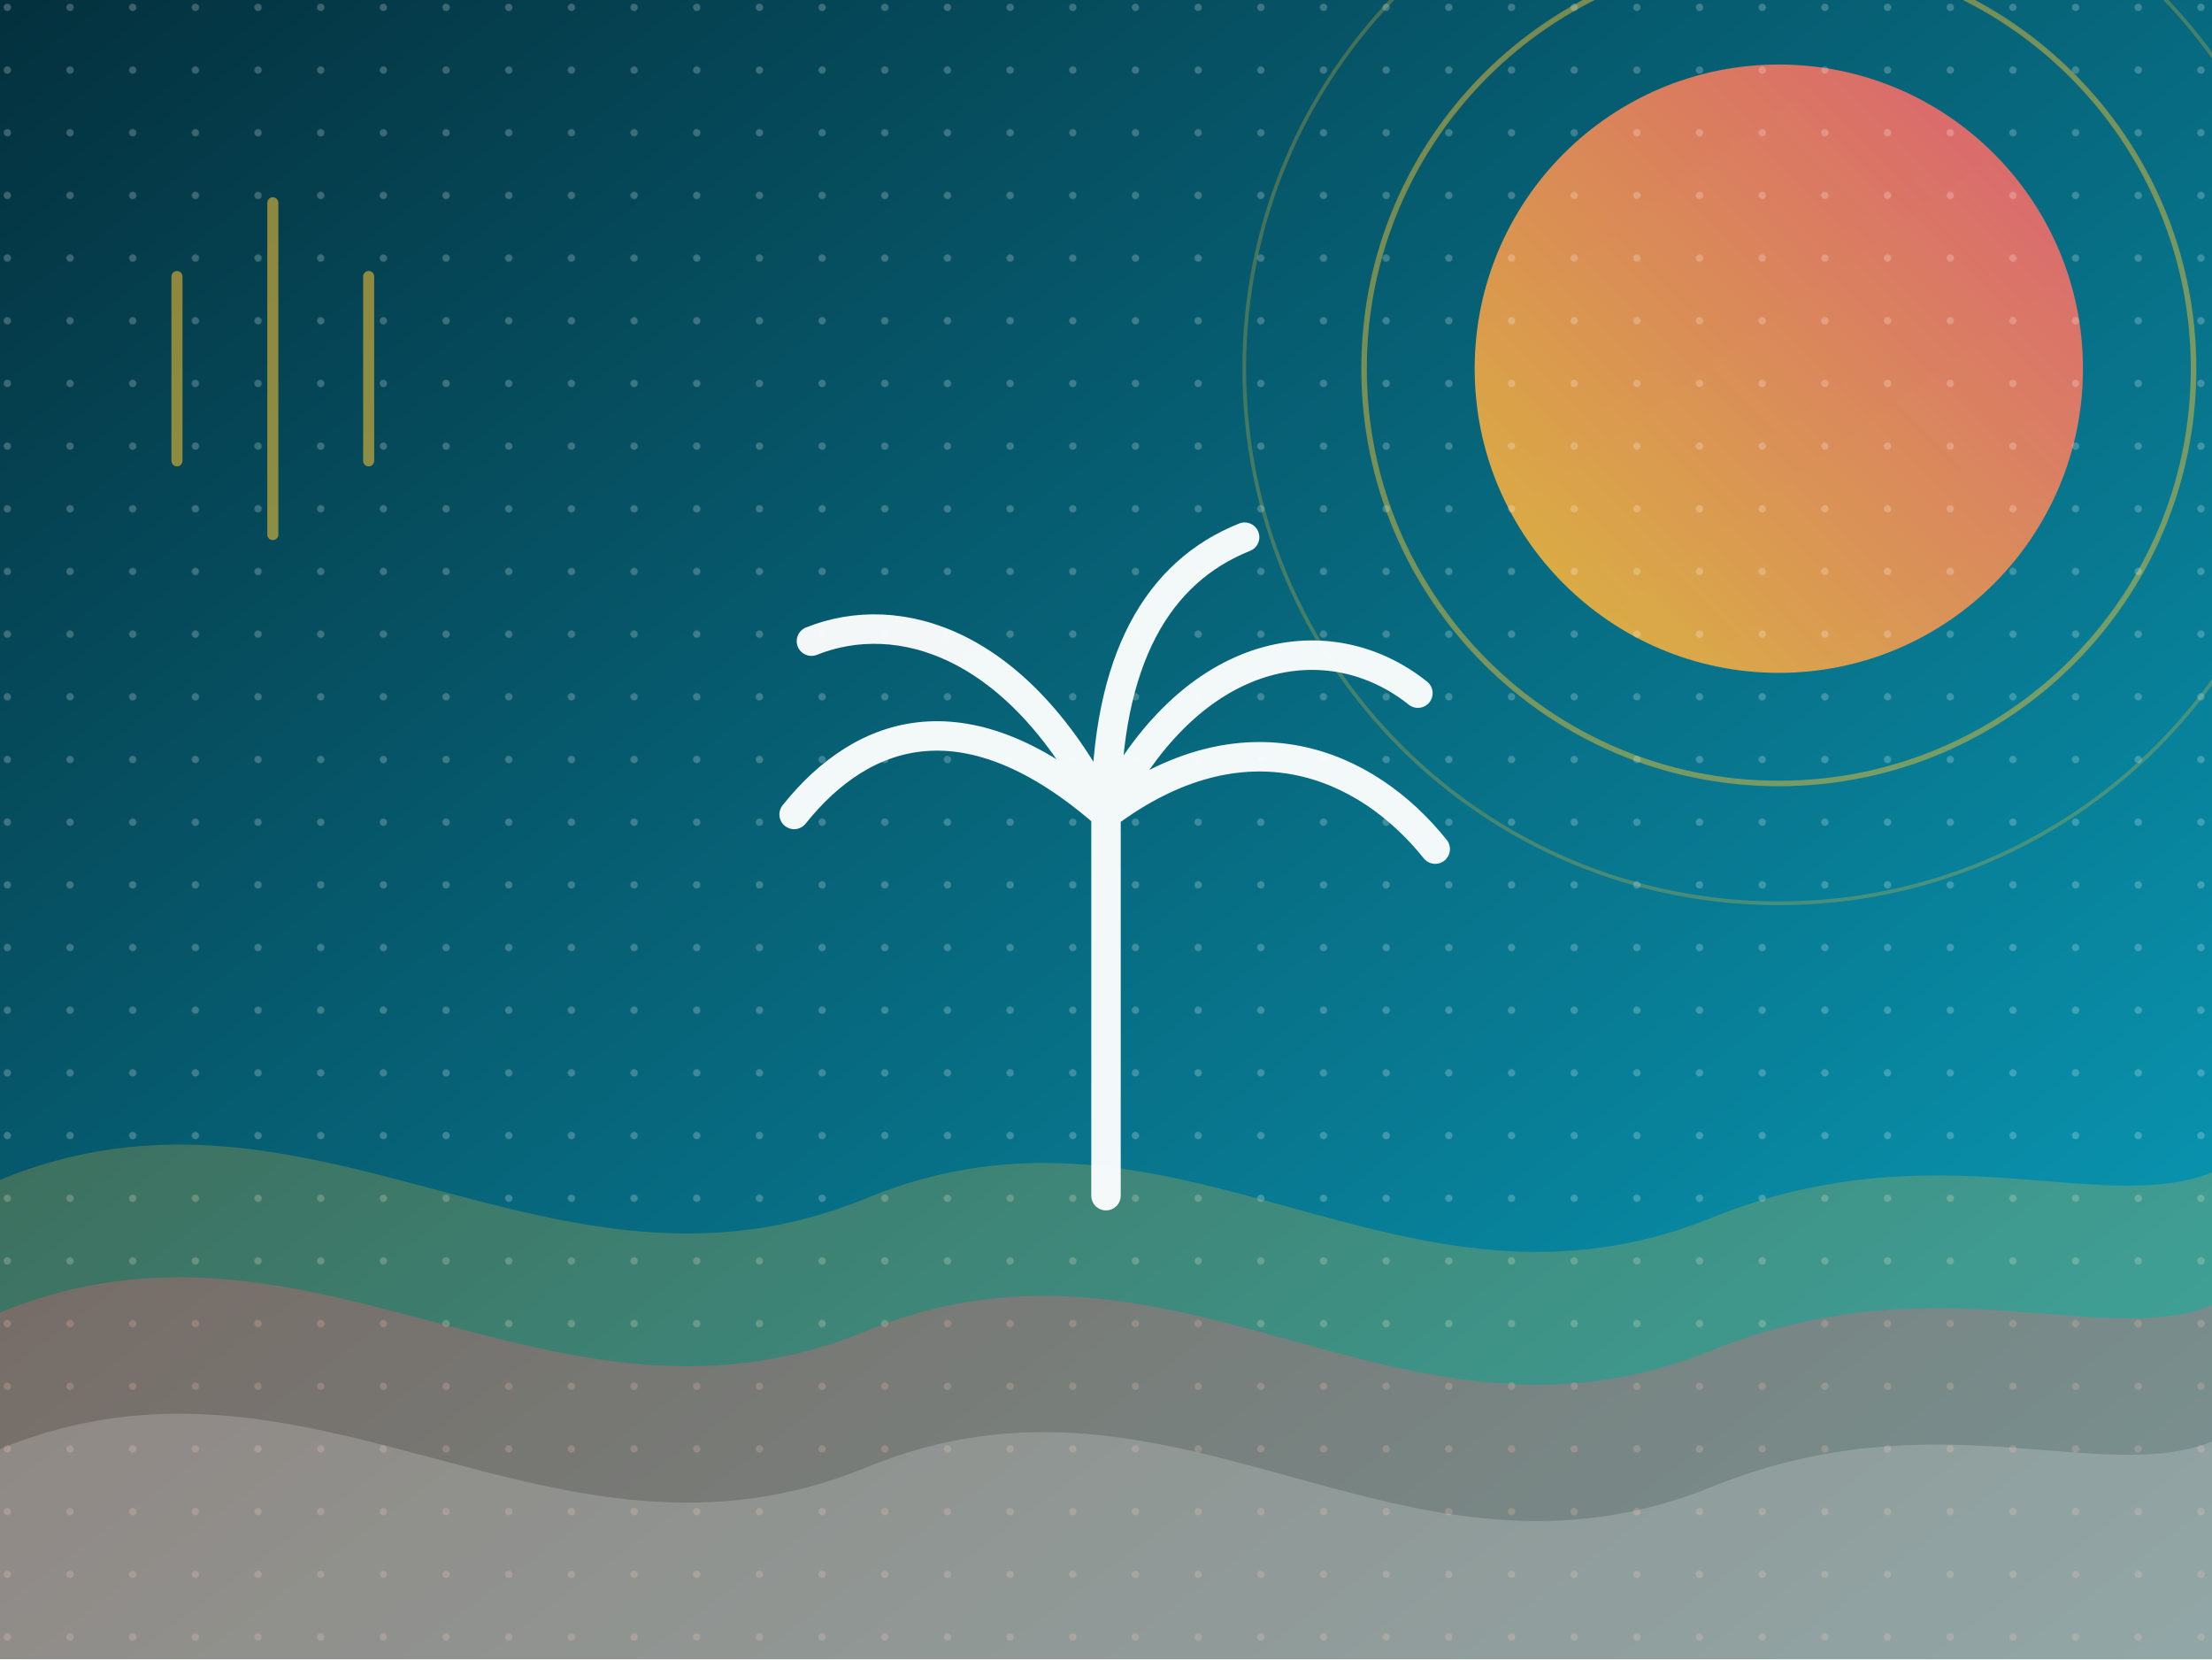
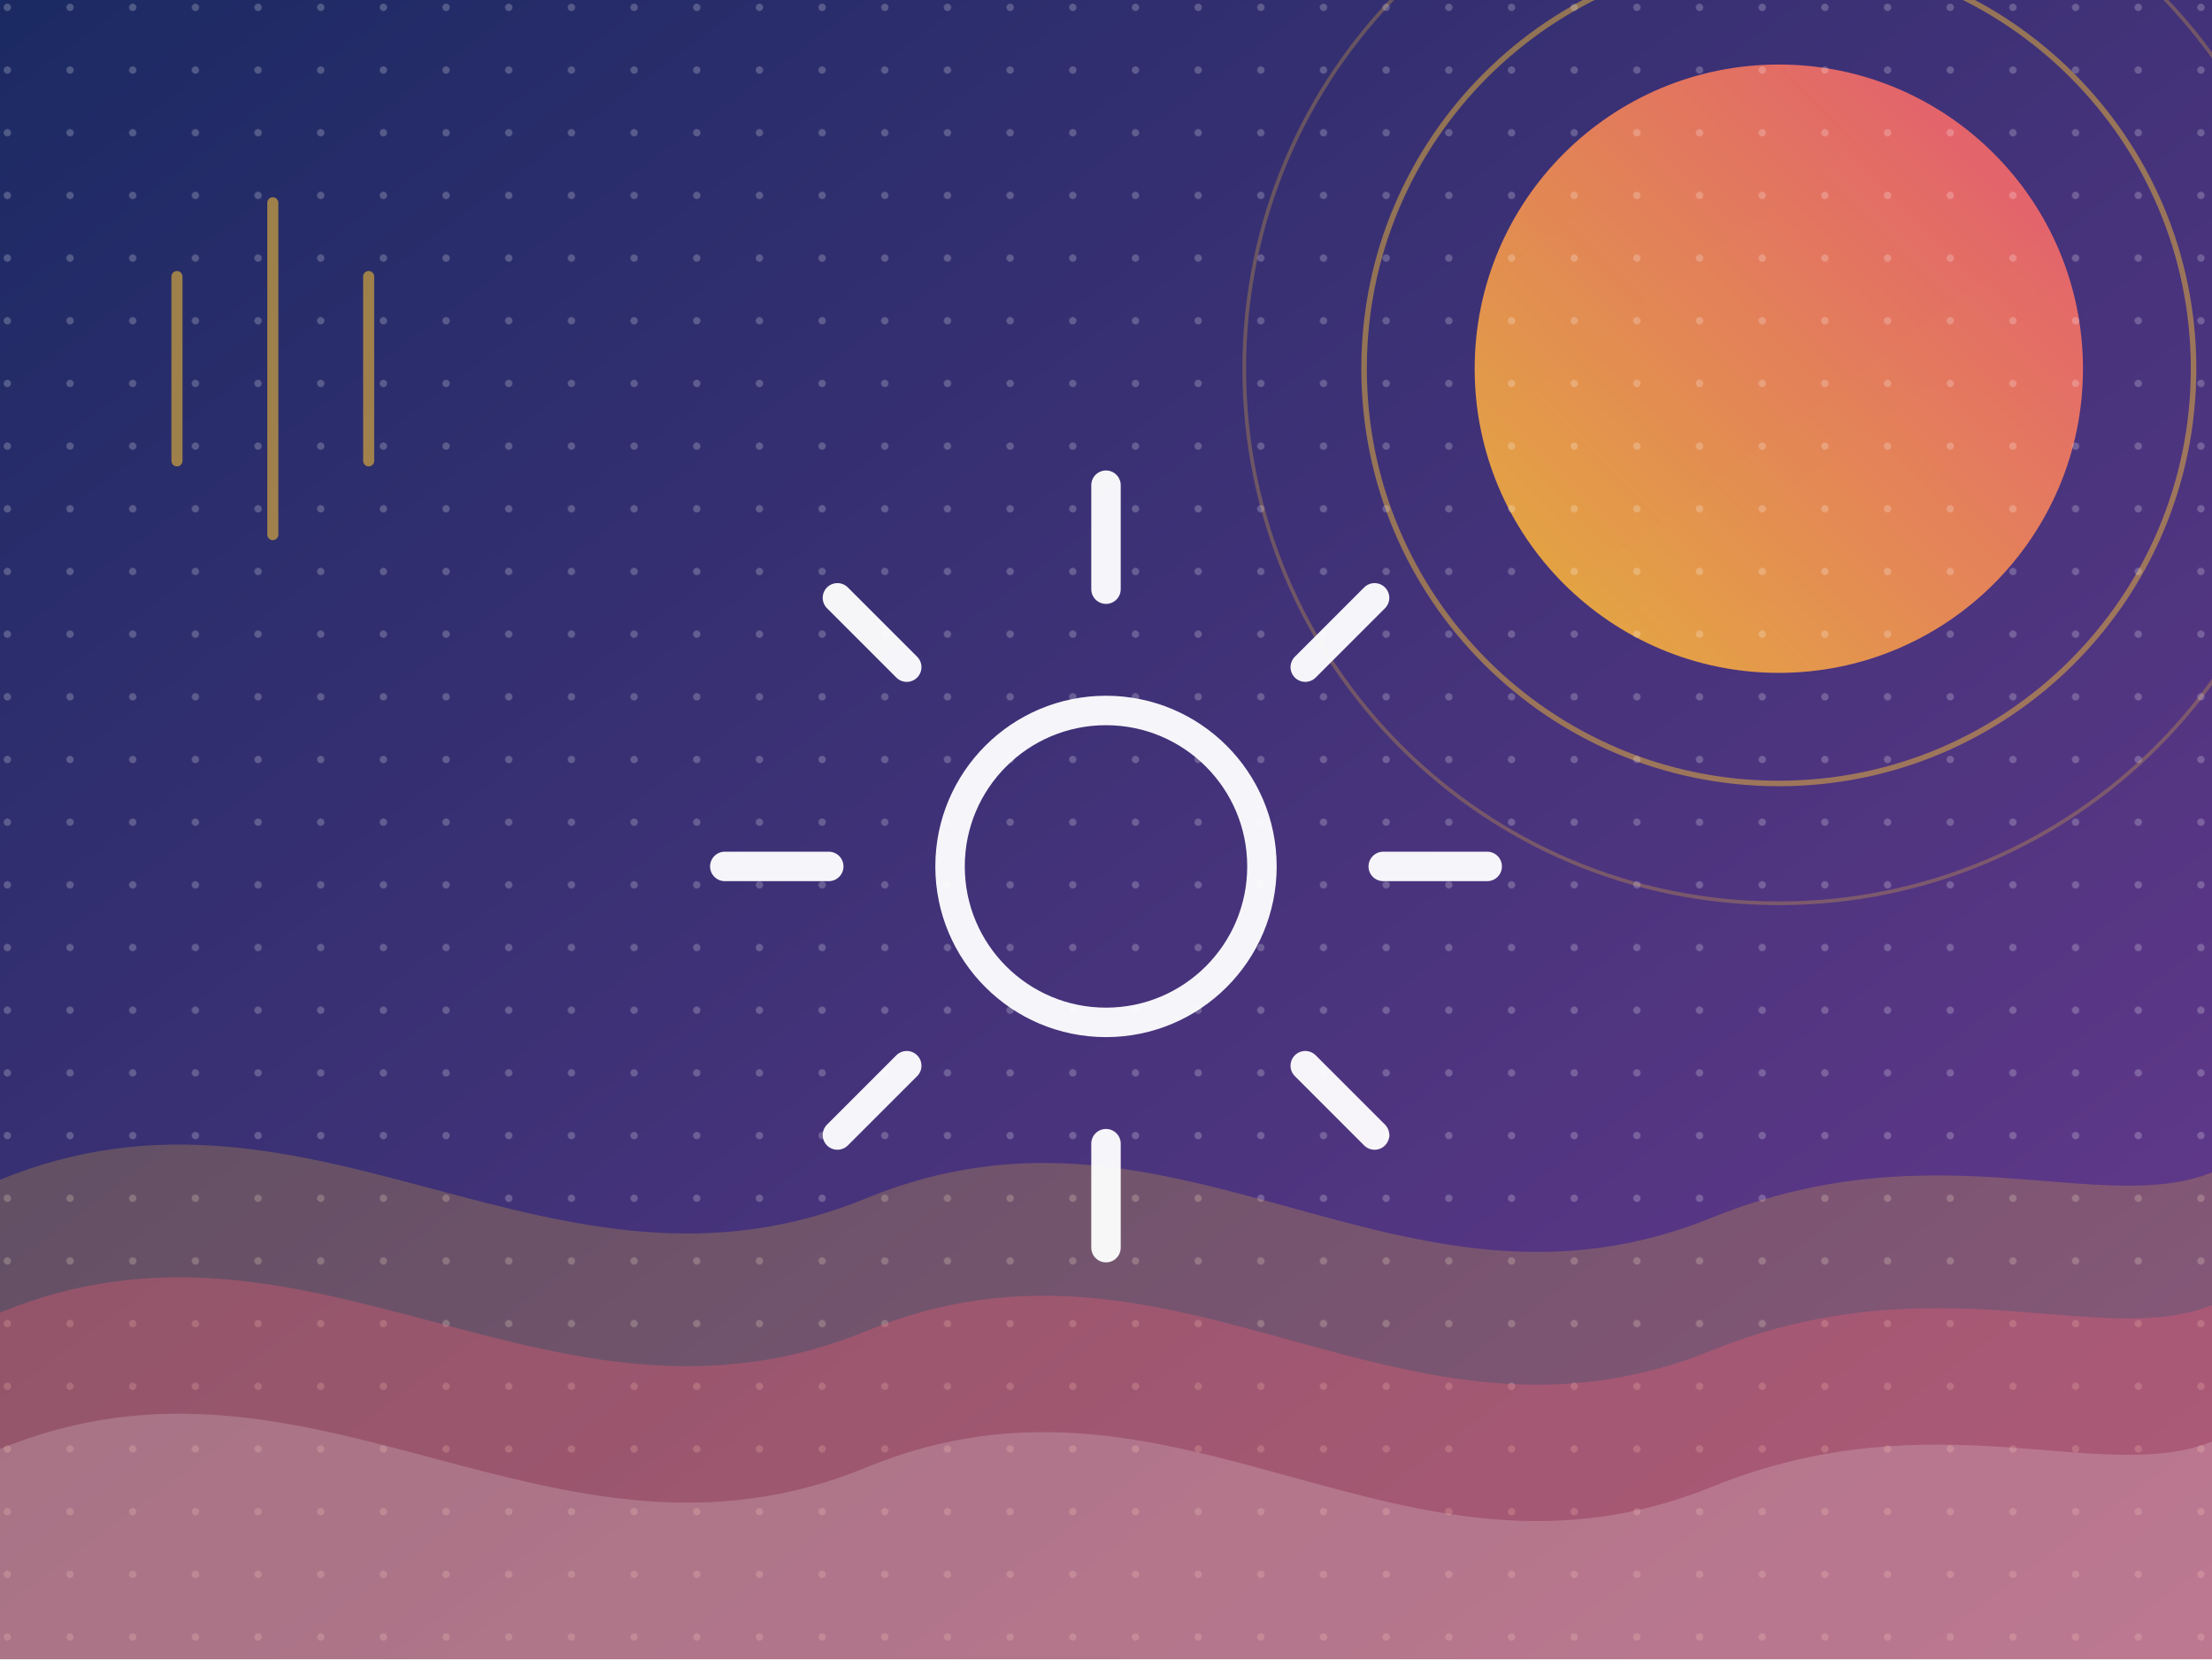
- <svg xmlns="http://www.w3.org/2000/svg" viewBox="0 0 1200 900" width="1200" height="900" role="img" aria-label="hero southbeach">
+ <svg xmlns="http://www.w3.org/2000/svg" viewBox="0 0 1200 900" width="1200" height="900" role="img" aria-label="tour night">
  <defs>
    <linearGradient id="g1" x1="0" y1="0" x2="1" y2="1">
-       <stop offset="0" stop-color="#04303d" />
-       <stop offset="1" stop-color="#0aa2c0" />
+       <stop offset="0" stop-color="#1b2a63" />
+       <stop offset="1" stop-color="#6a3a8f" />
    </linearGradient>
    <linearGradient id="g2" x1="0" y1="1" x2="1" y2="0">
      <stop offset="0" stop-color="#ffc531" />
      <stop offset="1" stop-color="#ff5d73" />
    </linearGradient>
    <pattern id="dots" width="34" height="34" patternUnits="userSpaceOnUse">
      <circle cx="4" cy="4" r="2" fill="#ffffff" opacity=".22" />
    </pattern>
  </defs>
  <rect width="1200" height="900" fill="url(#g1)" />
  <circle cx="965" cy="200" r="165" fill="url(#g2)" opacity=".85" />
  <circle cx="965" cy="200" r="225" fill="none" stroke="#ffc531" stroke-width="3" opacity=".45" />
  <circle cx="965" cy="200" r="290" fill="none" stroke="#ffc531" stroke-width="2" opacity=".25" />
  <rect width="1200" height="900" fill="url(#dots)" />
  <path d="M0 640 C170 570 300 720 470 650 C640 580 760 730 930 660 C1050 612 1140 660 1200 636 L1200 900 L0 900 Z" fill="#ffc531" opacity=".22" />
  <path d="M0 712 C170 642 300 792 470 722 C640 652 760 802 930 732 C1050 684 1140 732 1200 708 L1200 900 L0 900 Z" fill="#ff5d73" opacity=".3" />
  <path d="M0 786 C170 716 300 866 470 796 C640 726 760 876 930 806 C1050 758 1140 806 1200 782 L1200 900 L0 900 Z" fill="#ffffff" opacity=".18" />
  <g transform="translate(365 235) scale(4.7)" fill="none" stroke="#ffffff" stroke-width="3.4" stroke-linecap="round" stroke-linejoin="round" opacity=".95">
-     <path d="M50 88 L50 44 M50 44 C34 30 22 34 14 44 M50 44 C40 24 26 20 16 24 M50 44 C60 24 76 22 86 30 M50 44 C66 32 80 38 88 48 M50 44 C50 26 56 16 66 12" />
+     <path d="M50 50 m-18 0 a18 18 0 1 0 36 0 a18 18 0 1 0 -36 0 M50 18 L50 6 M50 94 L50 82 M18 50 L6 50 M94 50 L82 50 M27 27 L19 19 M81 81 L73 73 M27 73 L19 81 M81 19 L73 27" />
  </g>
  <g stroke="#ffc531" stroke-width="6" stroke-linecap="round" opacity=".55">
    <path d="M96 150 L96 250" />
    <path d="M148 110 L148 290" />
    <path d="M200 150 L200 250" />
  </g>
</svg>
